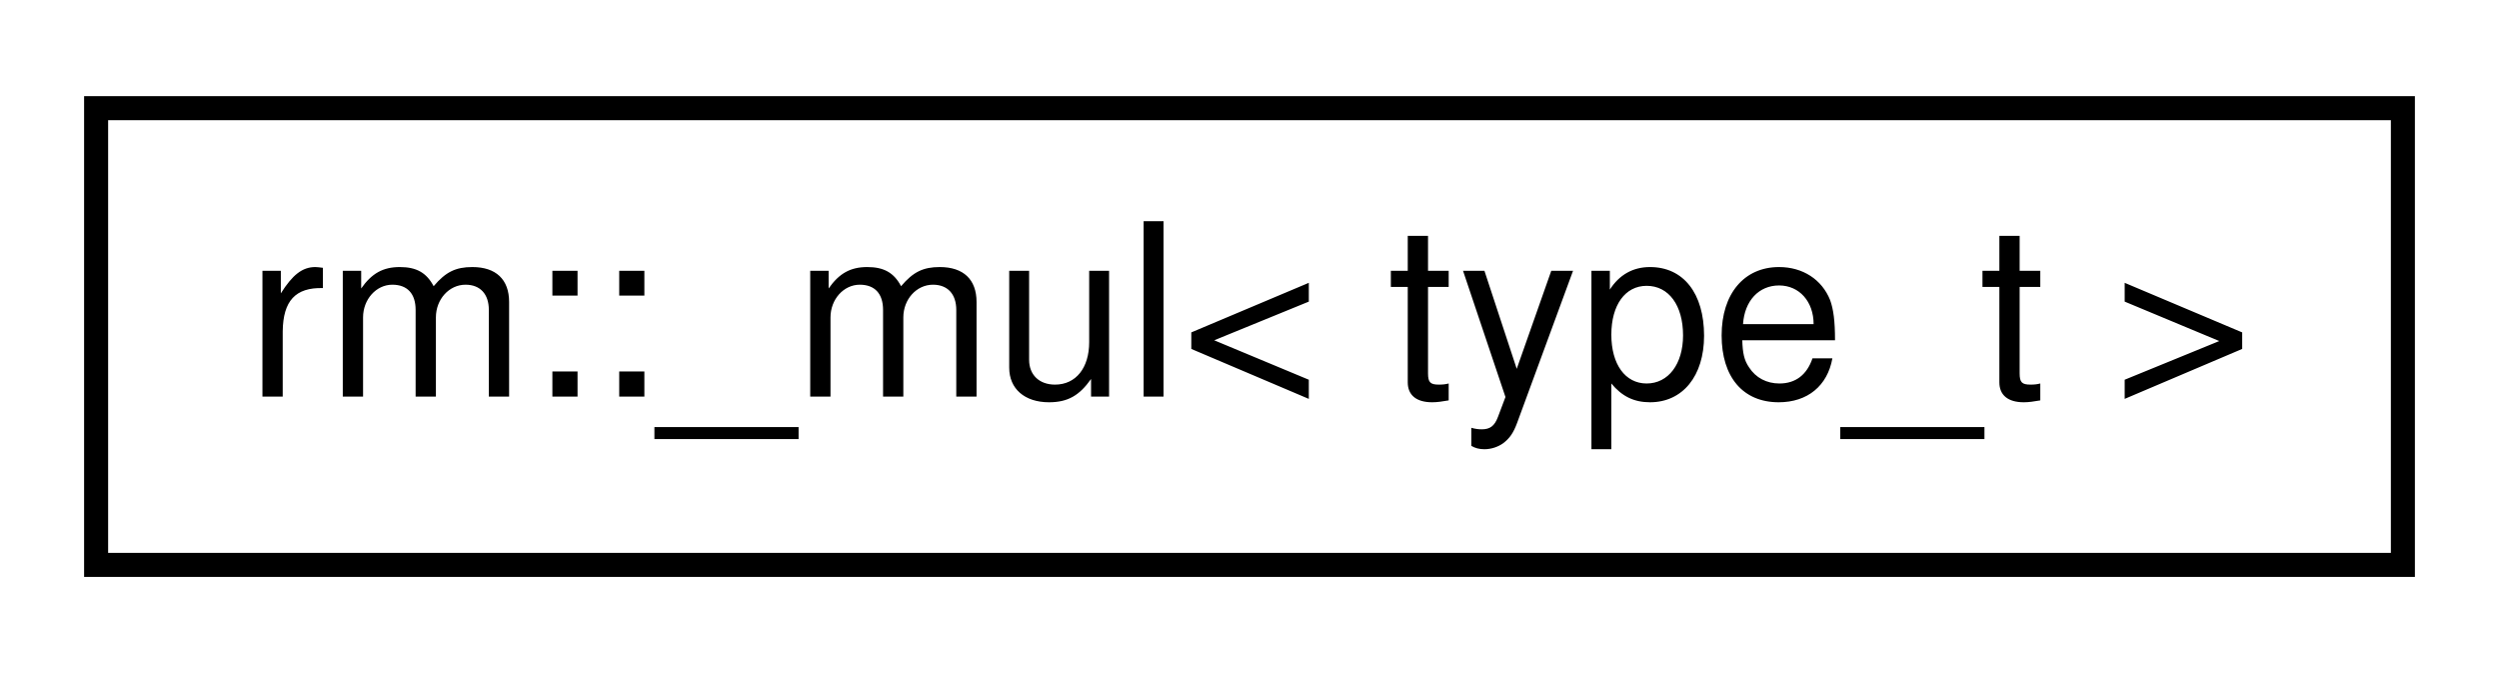
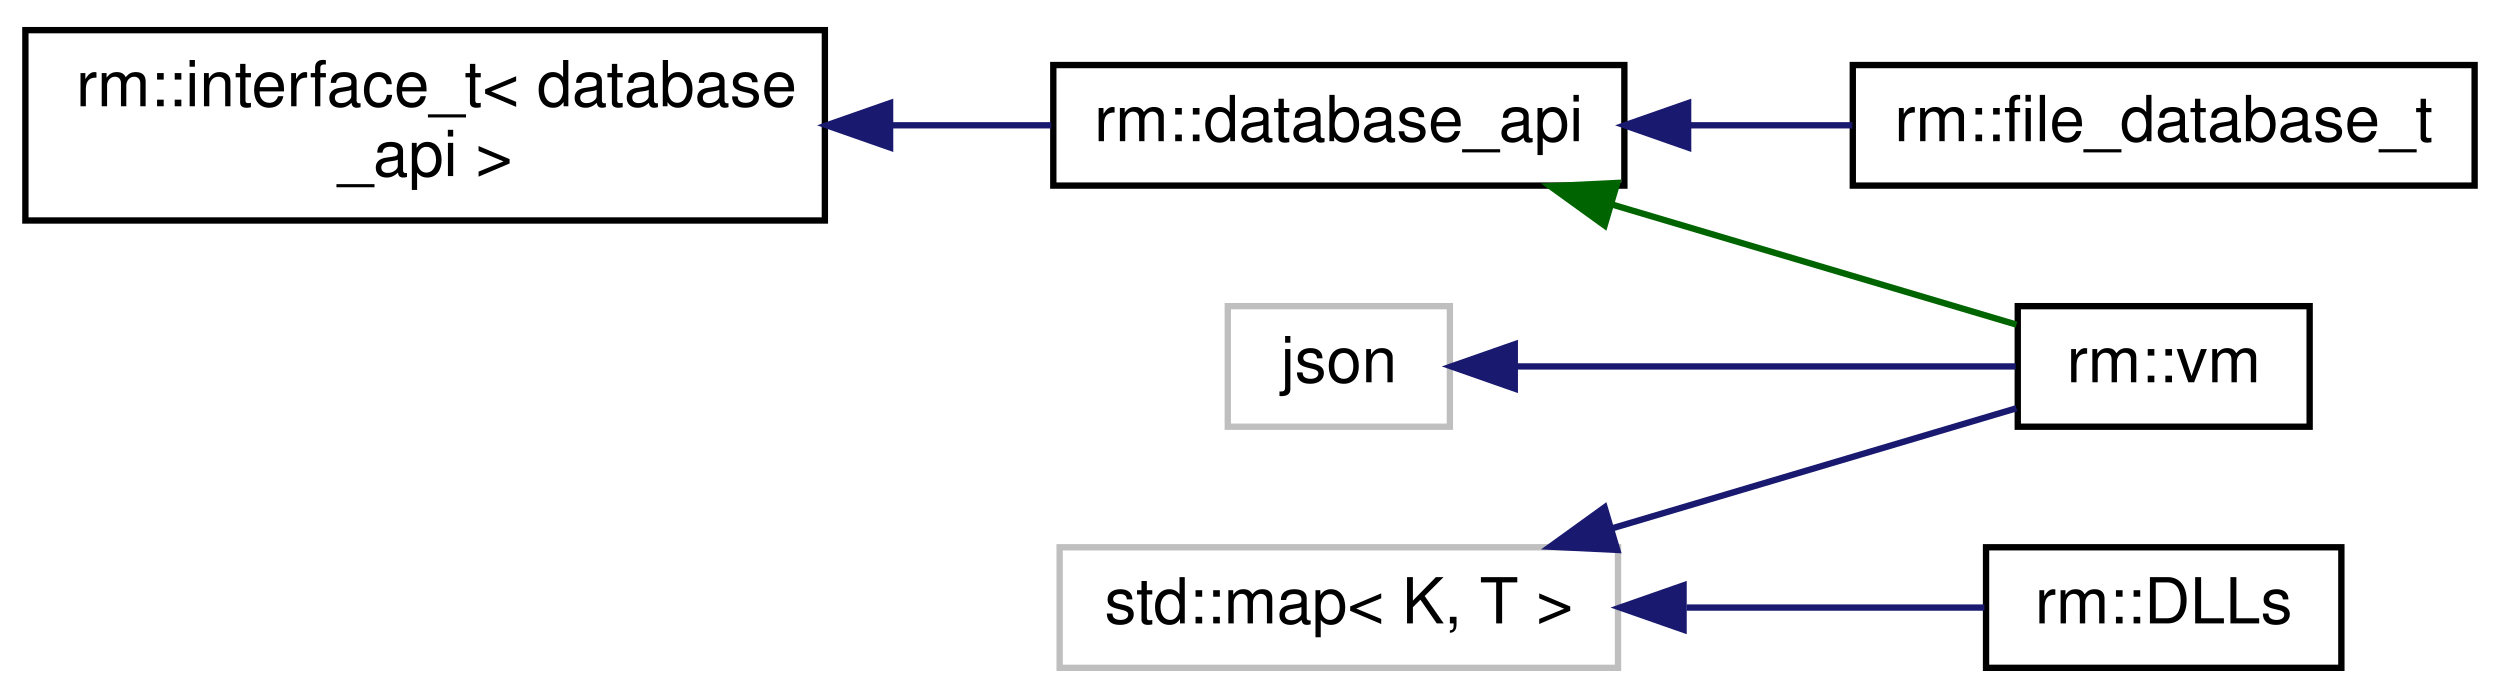
- <svg xmlns="http://www.w3.org/2000/svg" xmlns:xlink="http://www.w3.org/1999/xlink" width="104pt" height="28pt" viewBox="0.00 0.00 104.00 28.00">
-   <g id="graph0" class="graph" transform="scale(1 1) rotate(0) translate(4 24)">
+ <svg xmlns="http://www.w3.org/2000/svg" xmlns:xlink="http://www.w3.org/1999/xlink" width="394pt" height="110pt" viewBox="0.00 0.00 394.00 109.50">
+   <g id="graph0" class="graph" transform="scale(1 1) rotate(0) translate(4 105.5)">
    <g id="node1" class="node">
      <g id="a_node1">
-         <a xlink:href="structrm_1_1__mul.html" target="_top" xlink:title=" ">
-           <polygon fill="none" stroke="black" points="0,-0.5 0,-19.5 96,-19.5 96,-0.5 0,-0.5" />
-           <text text-anchor="middle" x="48" y="-7.5" font-family="Helvetica,sans-Serif" font-size="10.00">rm::_mul&lt; type_t &gt;</text>
+         <a xlink:href="classrm_1_1interface__t.html" target="_top" xlink:title=" ">
+           <polygon fill="none" stroke="black" points="0,-71 0,-101 126,-101 126,-71 0,-71" />
+           <text text-anchor="start" x="8" y="-89" font-family="Helvetica,sans-Serif" font-size="10.00">rm::interface_t&lt; database</text>
+           <text text-anchor="middle" x="63" y="-78" font-family="Helvetica,sans-Serif" font-size="10.00">_api &gt;</text>
        </a>
      </g>
    </g>
+     <g id="node2" class="node">
+       <g id="a_node2">
+         <a xlink:href="classrm_1_1database__api.html" target="_top" xlink:title=" ">
+           <polygon fill="none" stroke="black" points="162,-76.5 162,-95.5 252,-95.5 252,-76.5 162,-76.5" />
+           <text text-anchor="middle" x="207" y="-83.5" font-family="Helvetica,sans-Serif" font-size="10.00">rm::database_api</text>
+         </a>
+       </g>
+     </g>
+     <g id="edge1" class="edge">
+       <path fill="none" stroke="midnightblue" d="M136.39,-86C145.02,-86 153.62,-86 161.68,-86" />
+       <polygon fill="midnightblue" stroke="midnightblue" points="136.28,-82.5 126.28,-86 136.28,-89.5 136.28,-82.5" />
+     </g>
+     <g id="node3" class="node">
+       <g id="a_node3">
+         <a xlink:href="classrm_1_1file__database__t.html" target="_top" xlink:title=" ">
+           <polygon fill="none" stroke="black" points="288,-76.5 288,-95.5 386,-95.5 386,-76.5 288,-76.5" />
+           <text text-anchor="middle" x="337" y="-83.5" font-family="Helvetica,sans-Serif" font-size="10.00">rm::file_database_t</text>
+         </a>
+       </g>
+     </g>
+     <g id="edge2" class="edge">
+       <path fill="none" stroke="midnightblue" d="M262.28,-86C270.8,-86 279.56,-86 287.93,-86" />
+       <polygon fill="midnightblue" stroke="midnightblue" points="262.05,-82.5 252.05,-86 262.05,-89.5 262.05,-82.5" />
+     </g>
+     <g id="node4" class="node">
+       <g id="a_node4">
+         <a xlink:href="classrm_1_1vm.html" target="_top" xlink:title=" ">
+           <polygon fill="none" stroke="black" points="314,-38.5 314,-57.5 360,-57.5 360,-38.5 314,-38.5" />
+           <text text-anchor="middle" x="337" y="-45.5" font-family="Helvetica,sans-Serif" font-size="10.00">rm::vm</text>
+         </a>
+       </g>
+     </g>
+     <g id="edge3" class="edge">
+       <path fill="none" stroke="darkgreen" d="M250.08,-73.51C271.34,-67.2 296.27,-59.79 313.79,-54.59" />
+       <polygon fill="darkgreen" stroke="darkgreen" points="248.89,-70.21 240.3,-76.41 250.88,-76.92 248.89,-70.21" />
+     </g>
+     <g id="node5" class="node">
+       <g id="a_node5">
+         <a xlink:title=" ">
+           <polygon fill="none" stroke="#bfbfbf" points="189.5,-38.5 189.5,-57.5 224.5,-57.5 224.5,-38.5 189.5,-38.5" />
+           <text text-anchor="middle" x="207" y="-45.5" font-family="Helvetica,sans-Serif" font-size="10.00">json</text>
+         </a>
+       </g>
+     </g>
+     <g id="edge4" class="edge">
+       <path fill="none" stroke="midnightblue" d="M235,-48C258.37,-48 291.77,-48 313.67,-48" />
+       <polygon fill="midnightblue" stroke="midnightblue" points="234.73,-44.5 224.73,-48 234.73,-51.5 234.73,-44.5" />
+     </g>
+     <g id="node6" class="node">
+       <g id="a_node6">
+         <a xlink:title=" ">
+           <polygon fill="none" stroke="#bfbfbf" points="163,-0.5 163,-19.5 251,-19.5 251,-0.5 163,-0.5" />
+           <text text-anchor="middle" x="207" y="-7.5" font-family="Helvetica,sans-Serif" font-size="10.00">std::map&lt; K, T &gt;</text>
+         </a>
+       </g>
+     </g>
+     <g id="edge6" class="edge">
+       <path fill="none" stroke="midnightblue" d="M250.08,-22.49C271.34,-28.8 296.27,-36.21 313.79,-41.41" />
+       <polygon fill="midnightblue" stroke="midnightblue" points="250.88,-19.08 240.3,-19.59 248.89,-25.79 250.88,-19.08" />
+     </g>
+     <g id="node7" class="node">
+       <g id="a_node7">
+         <a xlink:href="classrm_1_1_d_l_ls.html" target="_top" xlink:title=" ">
+           <polygon fill="none" stroke="black" points="309,-0.5 309,-19.5 365,-19.5 365,-0.5 309,-0.5" />
+           <text text-anchor="middle" x="337" y="-7.5" font-family="Helvetica,sans-Serif" font-size="10.00">rm::DLLs</text>
+         </a>
+       </g>
+     </g>
+     <g id="edge5" class="edge">
+       <path fill="none" stroke="midnightblue" d="M261.8,-10C277.98,-10 295.06,-10 308.75,-10" />
+       <polygon fill="midnightblue" stroke="midnightblue" points="261.33,-6.5 251.33,-10 261.33,-13.5 261.33,-6.5" />
+     </g>
  </g>
</svg>
